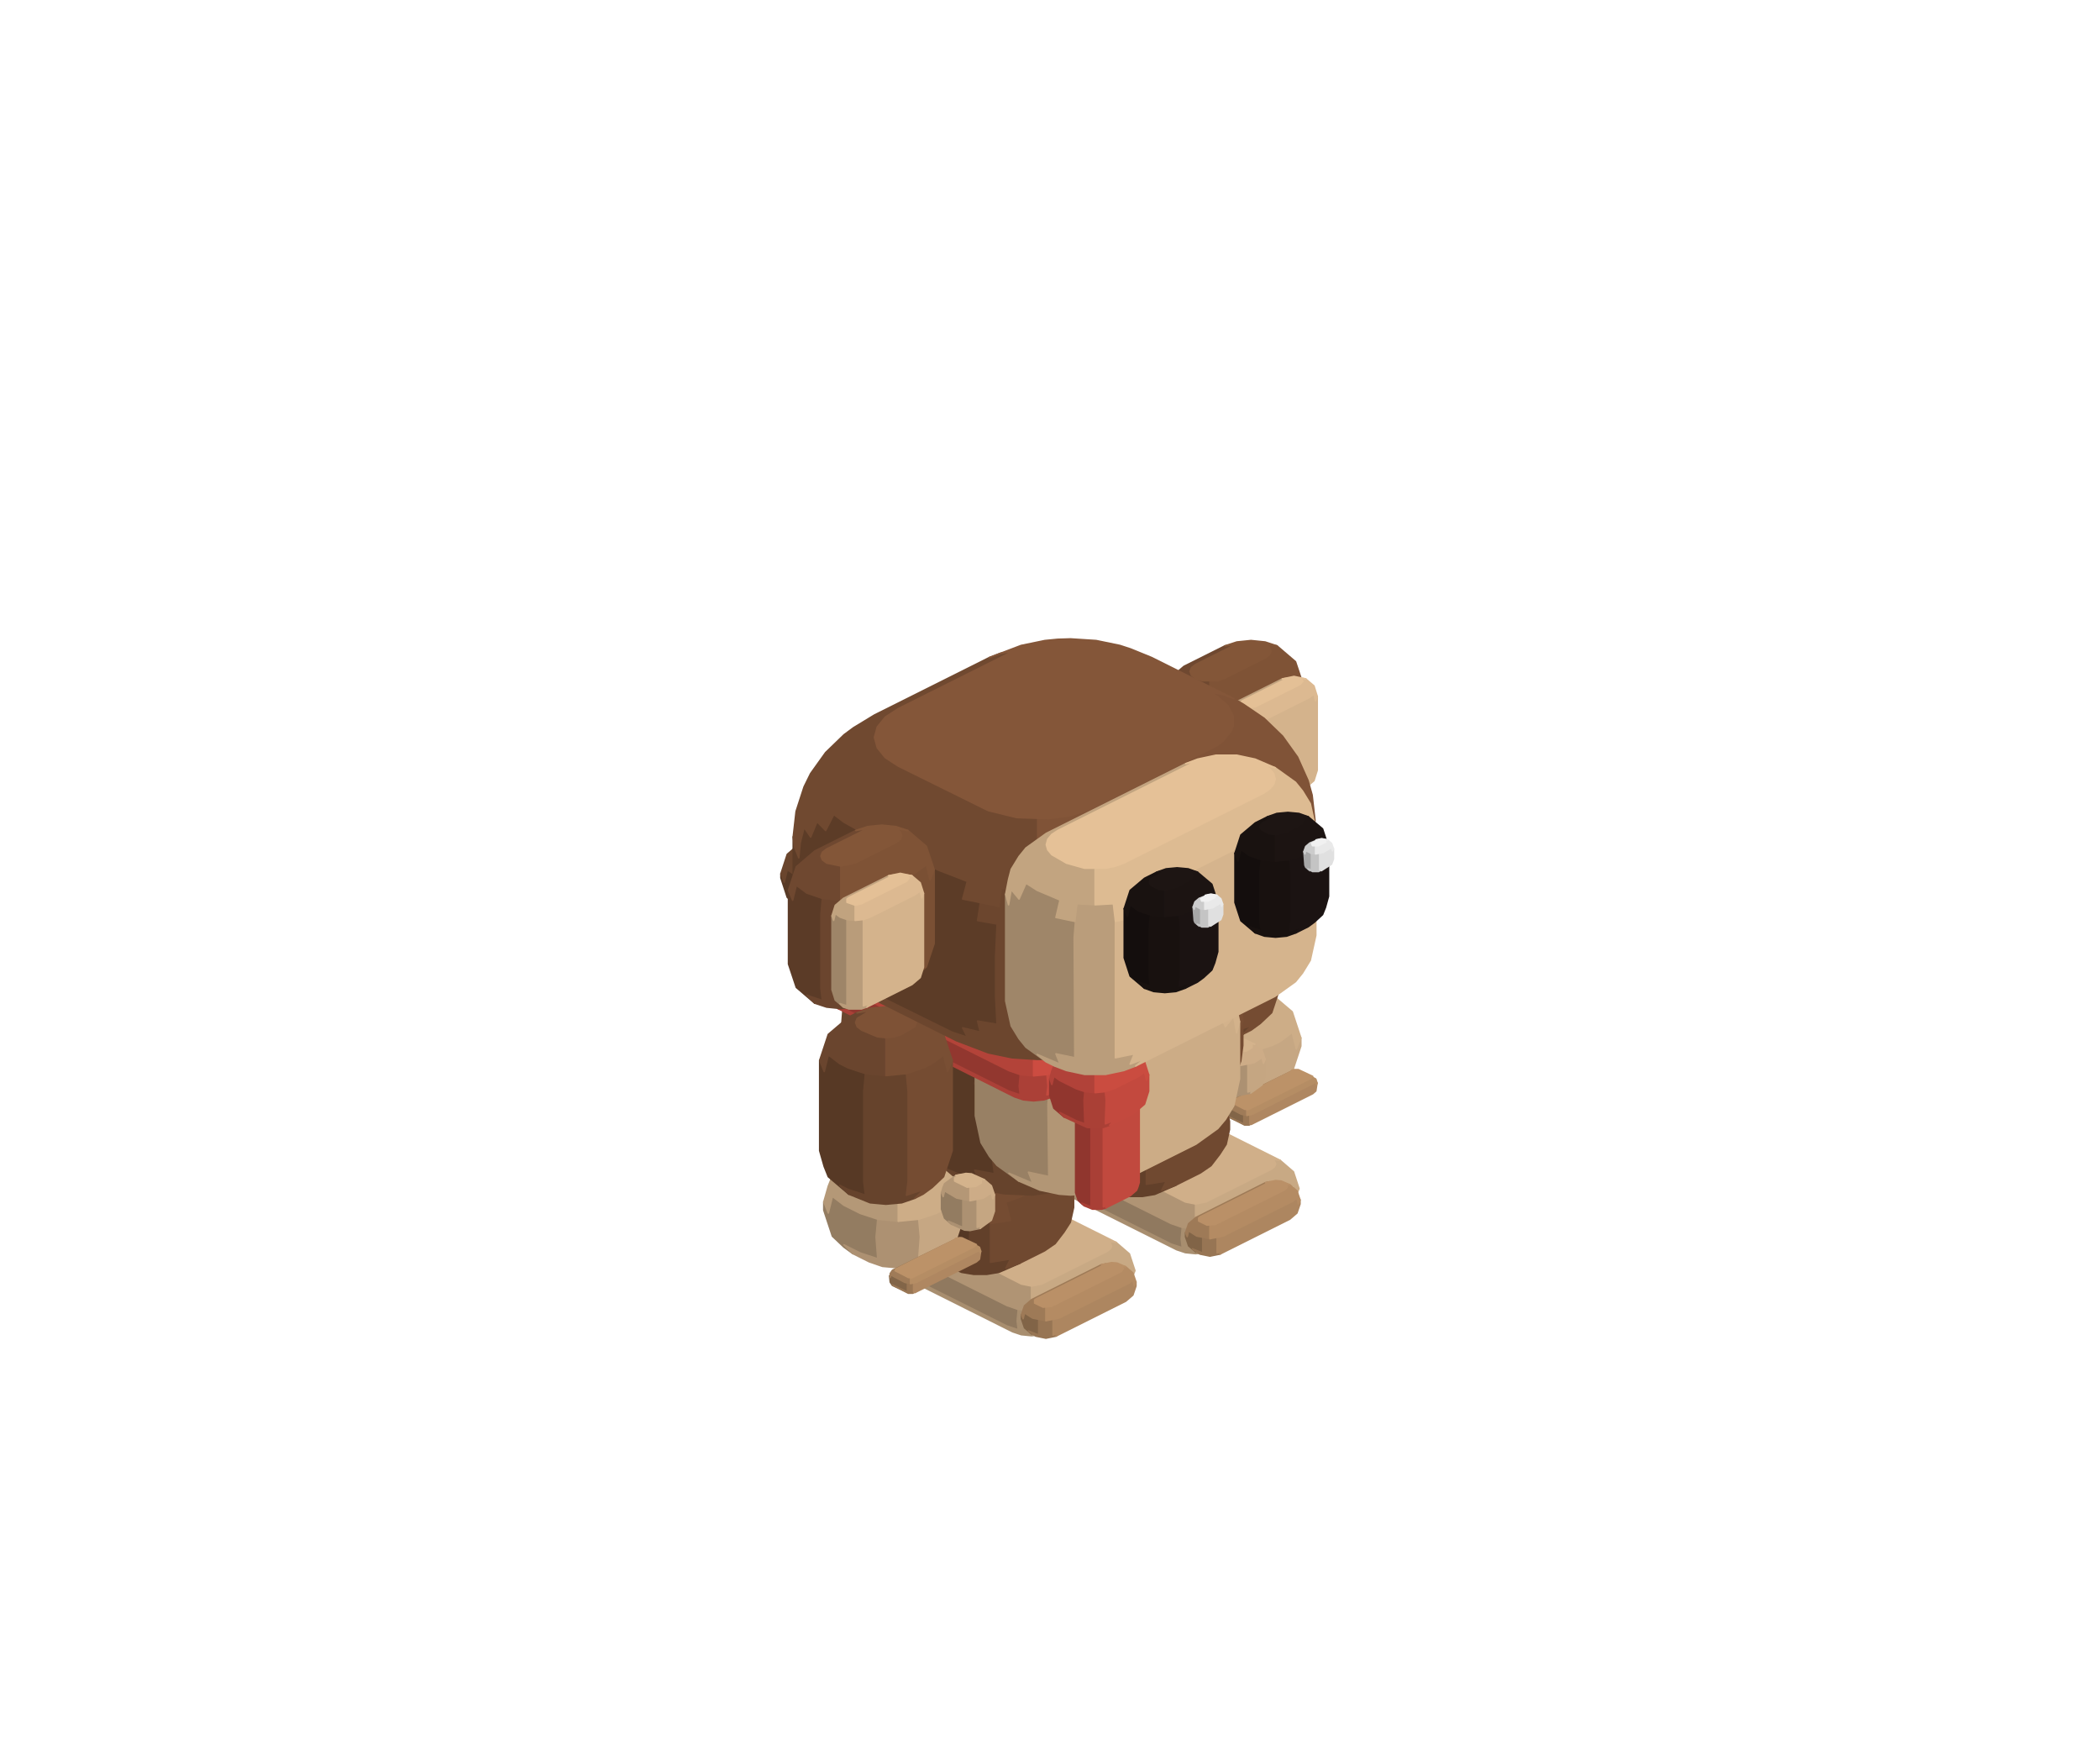
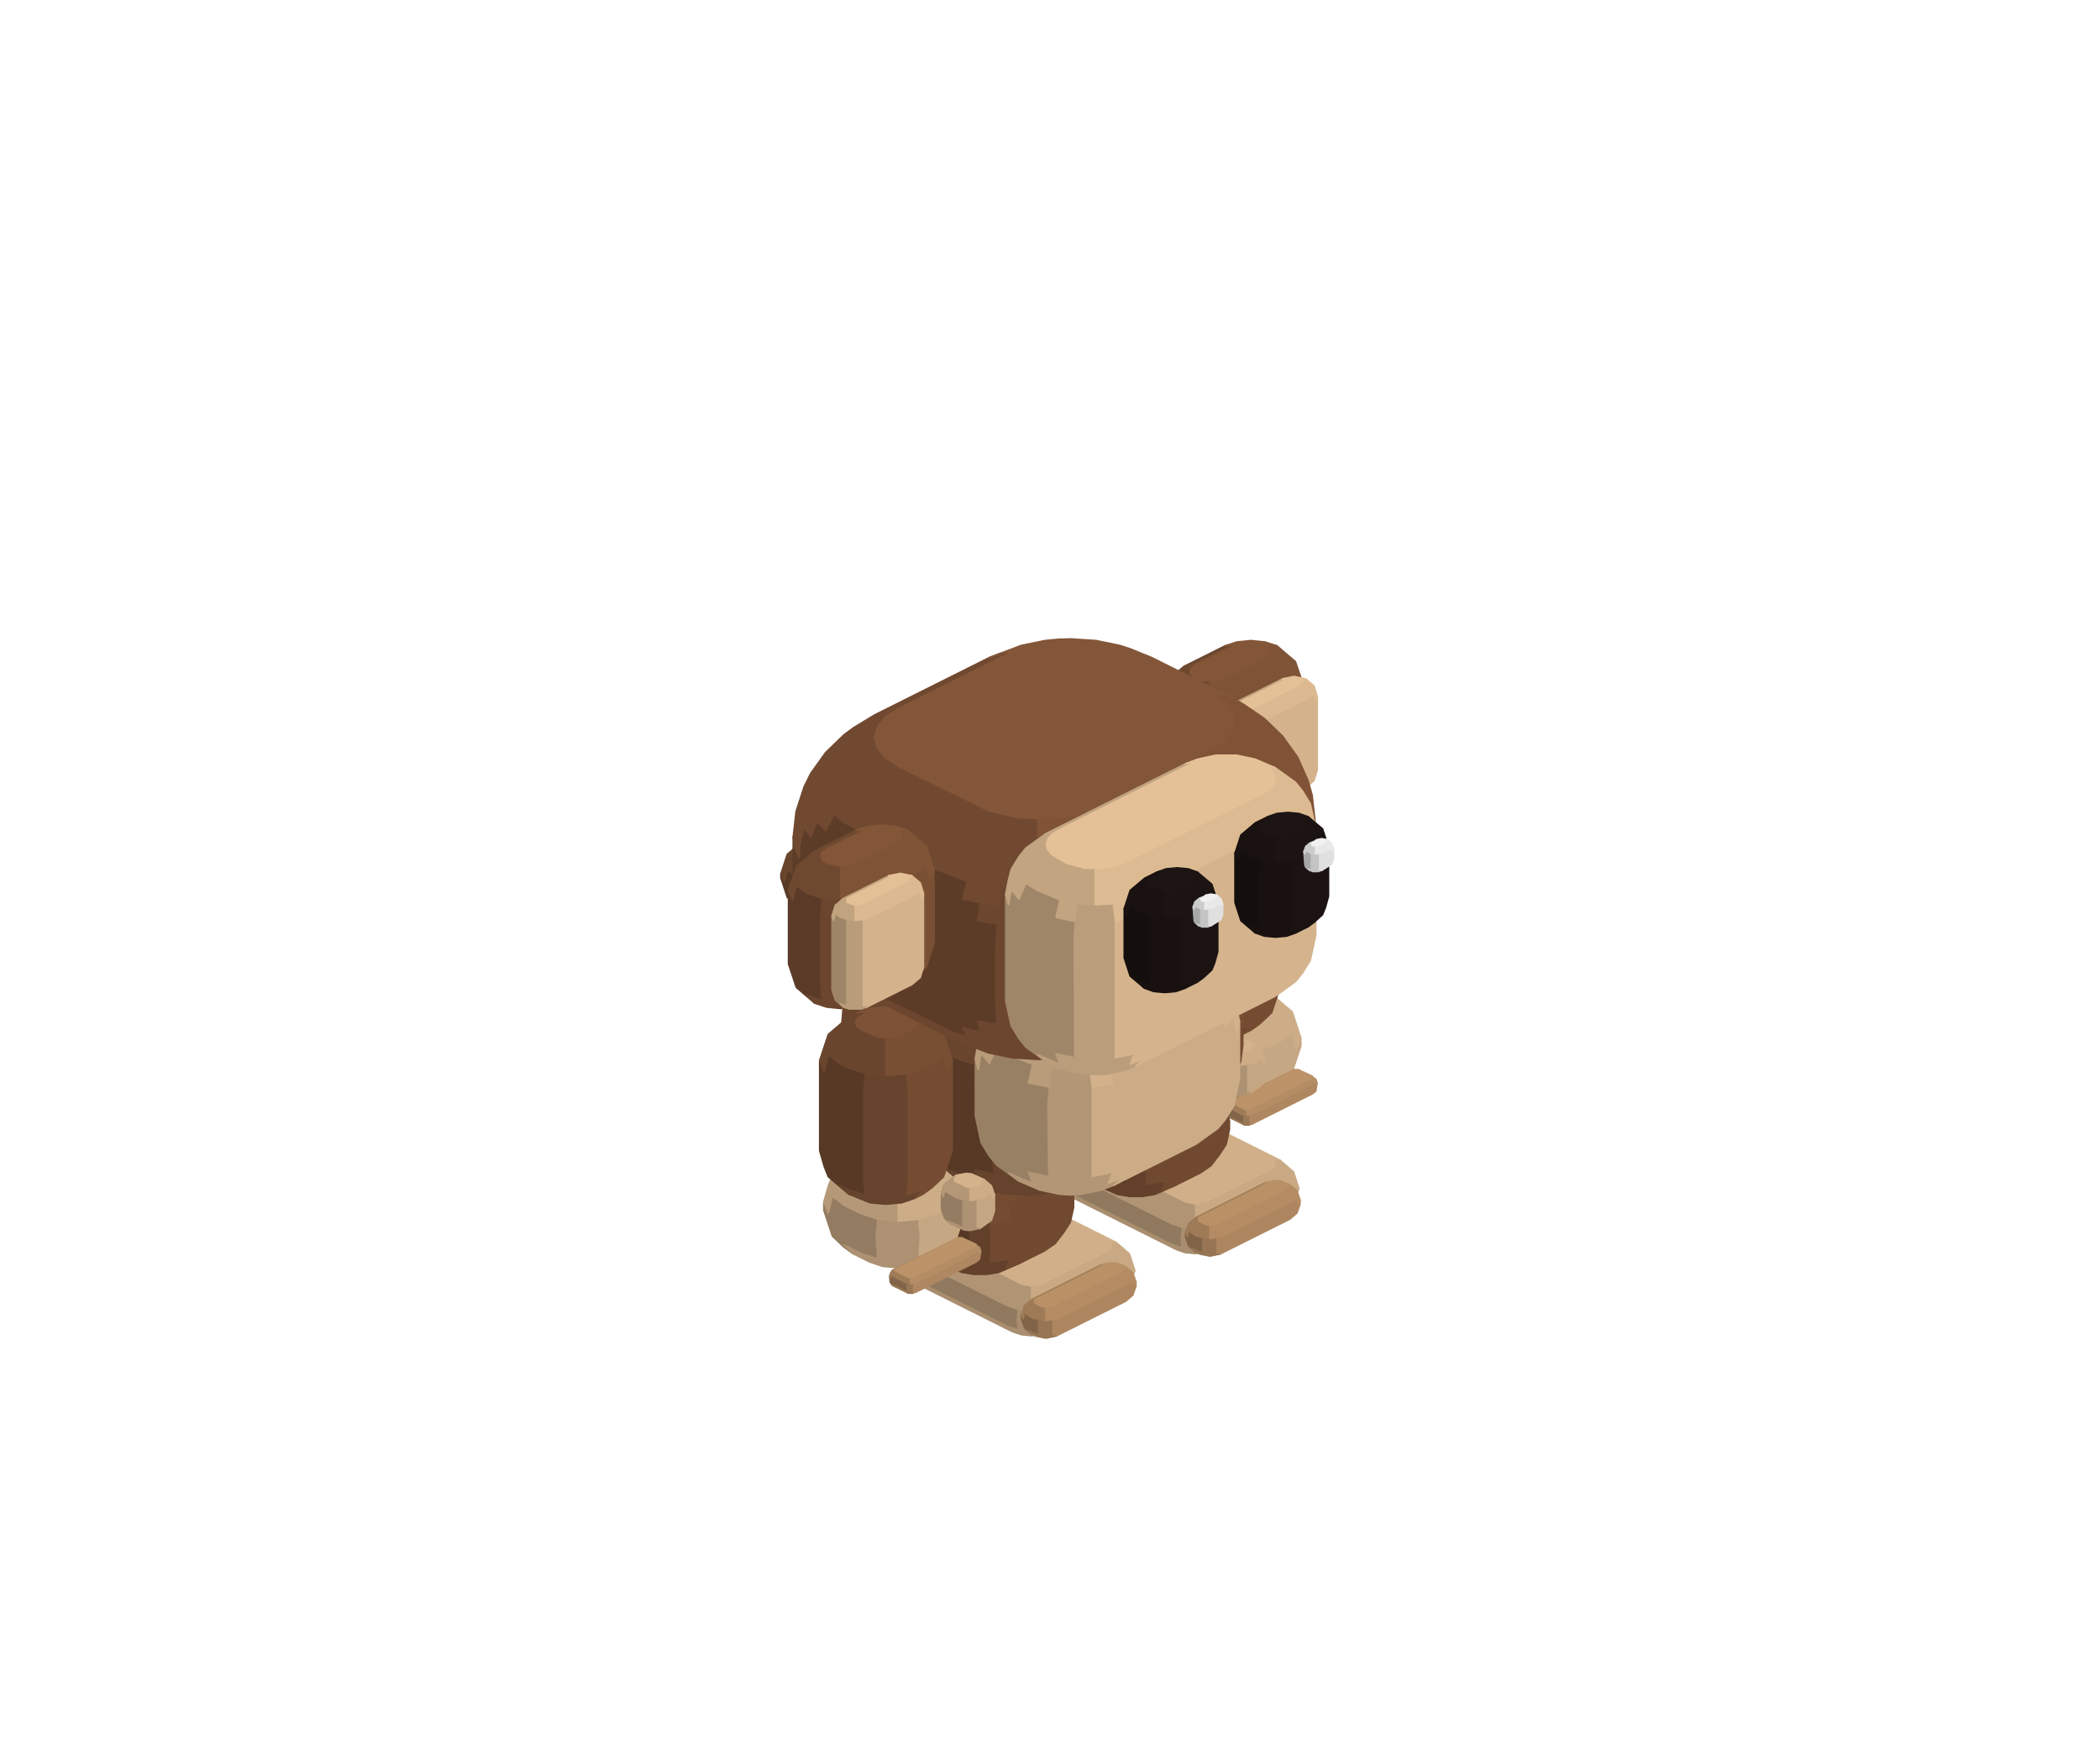
<svg xmlns="http://www.w3.org/2000/svg" width="1024" height="853" viewBox="0 -341 1024 853">
  <g fill-rule="evenodd" stroke-width=".75" stroke-linejoin="round">
    <path d="M591.2,180.1 592.0,190.7 583.5,187.9 575.5,183.9 579.9,188.2 587.9,192.2 594.3,194.4 602.0,195.1 609.7,194.4 616.1,192.2 620.5,187.9 612.0,190.7 612.8,184.1 612.0,171.4 602.0,172.4 592.0,171.4Z" fill="#ad9172" stroke="#ad9172" />
    <path d="M612.0,171.4 612.8,180.1 612.0,190.7 620.5,187.9 616.1,192.2 620.1,190.2 624.5,187.0 630.1,181.7 634.3,169.0 634.3,165.0 632.1,170.4 630.1,162.3 624.5,166.6 620.5,168.6Z" fill="#c6a783" stroke="#c6a783" />
    <path d="M620.1,143.8 613.7,142.7 616.0,144.5 616.8,146.5 616.0,148.6 609.7,152.3 606.1,153.5 602.0,153.9 602.0,172.4 612.0,171.4 620.5,168.6 624.5,166.6 630.1,162.3 632.1,170.4 634.3,165.0 630.1,152.3Z" fill="#cdad87" stroke="#cdad87" />
    <path d="M598.1,199.8 597.8,199.0 598.1,202.1 599.2,203.7 606.5,207.0 606.5,202.7 598.4,198.6Z" fill="#826548" stroke="#826548" />
    <path d="M606.5,202.7 606.5,207.0 599.2,203.5 606.9,207.5 609.1,207.5 610.8,206.5 609.5,207.0 609.5,202.7Z" fill="#997654" stroke="#997654" />
    <path d="M599.2,196.3 598.1,197.9 598.1,199.8 598.4,198.6 605.2,202.2 608.0,202.8 608.0,200.0 600.9,196.8 600.5,195.9 630.9,180.7Z" fill="#9f7b58" stroke="#9f7b58" />
    <path d="M609.5,202.7 609.5,207.0 610.8,206.5 610.1,207.2 640.1,192.2 641.6,190.9 642.2,187.0 641.9,187.8 641.6,186.6Z" fill="#af8761" stroke="#af8761" />
    <path d="M641.6,185.1 639.1,183.7 639.6,184.2 639.1,184.8 608.0,200.0 608.0,202.8 610.8,202.2 641.6,186.6 641.9,187.8 642.2,187.0Z" fill="#b58d64" stroke="#b58d64" />
    <path d="M629.9,180.8 630.9,180.7 600.9,195.7 600.5,196.5 606.9,199.8 608.6,200.0 639.1,184.8 639.6,184.2 639.1,183.7 640.1,183.8 633.1,180.5 630.9,180.5Z" fill="#bc9268" stroke="#bc9268" />
    <path d="M516.0,233.0 514.6,229.5 517.3,237.7 523.8,243.3 521.0,240.5 571.0,265.5 576.5,267.3 576.0,263.0 576.5,257.4 571.0,255.5 521.0,230.5 517.3,227.8Z" fill="#90795f" stroke="#90795f" />
    <path d="M523.8,243.3 573.8,268.3 578.0,269.7 583.0,270.2 588.0,269.7 592.2,268.3 595.0,265.5 589.5,267.3 590.0,263.0 589.5,257.4 583.0,258.0 576.5,257.4 576.0,263.0 576.5,267.3 571.0,265.5 521.0,240.5Z" fill="#a88e6f" stroke="#a88e6f" />
    <path d="M523.8,215.7 517.3,221.3 516.0,224.5 514.6,229.5 516.0,233.0 517.3,227.8 521.0,230.5 571.0,255.5 576.5,257.4 583.0,258.0 583.0,246.0 578.0,245.0 528.0,220.0 526.5,218.8 526.0,217.5 526.5,216.1 528.0,215.0 560.0,199.0 555.8,199.7Z" fill="#b09474" stroke="#b09474" />
    <path d="M624.2,224.7 620.0,224.0 621.5,225.1 622.0,226.5 621.5,227.8 620.0,229.0 588.0,245.0 583.0,246.0 583.0,258.0 589.5,257.4 595.0,255.5 627.0,239.5 630.7,236.8 632.0,242.0 633.4,238.5 630.7,230.3Z" fill="#c8a984" stroke="#c8a984" />
    <path d="M560.0,198.3 555.8,199.7 560.0,199.0 528.0,215.0 526.5,216.1 526.0,217.5 526.5,218.8 578.0,245.0 583.0,246.0 588.0,245.0 620.0,229.0 621.5,227.8 622.0,226.5 621.5,225.1 620.0,224.0 624.2,224.7 574.2,199.7 570.0,198.3 565.0,197.8Z" fill="#d0af89" stroke="#d0af89" />
+     <path d="M510.1,198.1 508.5,205.7 508.5,209.7 510.1,216.9 517.5,227.3 522.6,230.8 534.6,236.8 541.5,239.3 539.3,234.8 549.0,236.4 549.0,217.5 539.3,216.0 541.5,207.1 534.6,204.6 522.6,198.6 517.5,195.1 513.2,202.9Z" fill="#543724" stroke="#543724" />
    <path d="M549.0,236.4 539.3,234.8 541.5,239.3 534.6,236.8 544.9,241.3 550.9,242.3 557.1,242.3 563.1,241.3 573.4,236.8 566.5,239.3 568.7,234.8 559.0,236.4 559.3,225.8 558.3,208.5 549.7,208.5 548.7,225.8Z" fill="#62402a" stroke="#62402a" />
    <path d="M568.7,216.0 559.0,217.5 559.0,236.4 568.7,234.8 566.5,239.3 573.4,236.8 585.4,230.8 590.5,227.3 594.8,221.7 597.9,216.9 599.5,209.7 599.5,205.7 597.9,198.1 594.8,202.9 590.5,195.1 585.4,198.6 573.4,204.6 566.5,207.1Z" fill="#704930" stroke="#704930" />
    <path d="M382.4,89.1 380.8,85.0 380.8,87.0 383.9,96.5 391.4,102.9 388.1,99.7 396.5,102.8 395.9,97.8 396.5,89.3 390.1,87.2 383.9,83.0Z" fill="#573925" stroke="#573925" />
    <path d="M383.9,75.5 380.8,85.0 382.4,89.1 383.9,83.0 390.1,87.2 396.5,89.3 404.0,90.1 404.0,76.2 398.3,75.0 394.5,72.7 393.9,71.1 394.5,69.6 398.3,67.3 393.4,68.1 391.4,69.1Z" fill="#6a452d" stroke="#6a452d" />
    <path d="M601.5,178.0 601.5,191.4 594.5,188.4 596.1,189.9 602.3,192.7 605.0,192.9 609.9,191.9 611.5,190.4 608.5,191.4 608.5,178.0Z" fill="#ac9172" stroke="#ac9172" />
    <path d="M608.5,178.0 608.5,191.4 611.5,190.4 609.9,191.9 615.4,187.9 616.9,183.5 616.9,175.5 616.1,177.4 615.4,174.6 613.5,176.1Z" fill="#c5a682" stroke="#c5a682" />
    <path d="M611.9,168.1 609.7,167.7 610.5,168.3 610.5,169.8 607.7,171.4 605.0,171.9 605.0,178.4 611.5,177.1 615.4,174.6 616.1,177.4 616.9,175.5 615.4,171.1Z" fill="#cdac87" stroke="#cdac87" />
    <path d="M600.3,165.7 597.5,167.3 597.5,168.8 603.6,171.8 607.7,171.4 610.5,169.8 610.5,168.3 609.7,167.7 611.9,168.1 605.7,165.3 603.0,165.1 598.1,166.1Z" fill="#d4b38c" stroke="#d4b38c" />
    <path d="M581.2,111.1 581.2,155.1 582.0,161.7 573.5,158.9 569.5,156.9 573.9,161.2 584.3,165.4 592.0,166.1 599.7,165.4 606.1,163.2 610.5,158.9 602.0,161.7 602.8,155.1 602.8,111.1 602.0,102.4 592.0,103.4 582.0,102.4Z" fill="#66432c" stroke="#66432c" />
    <path d="M602.0,102.4 602.8,111.1 602.8,155.1 602.0,161.7 610.5,158.9 606.1,163.2 610.1,161.2 614.5,158.0 620.1,152.7 624.3,140.0 624.3,96.0 622.1,101.4 620.1,93.3 614.5,97.6 610.5,99.6Z" fill="#754c32" stroke="#754c32" />
    <path d="M578.9,261.9 578.1,260.0 578.1,262.0 579.6,266.4 583.1,269.4 581.5,267.9 586.5,269.9 586.5,262.5 581.5,260.6 579.6,259.1Z" fill="#816447" stroke="#816447" />
    <path d="M586.5,262.5 586.5,269.9 581.5,267.9 585.1,270.4 590.0,271.4 594.9,270.4 596.5,268.9 593.5,269.9 593.5,262.5Z" fill="#977554" stroke="#977554" />
    <path d="M579.6,255.6 578.1,260.0 578.9,261.9 579.6,259.1 583.5,261.6 590.0,262.9 590.0,256.4 585.3,254.9 584.5,254.3 584.5,252.8 619.3,235.2 617.1,235.6 583.1,252.6Z" fill="#9e7a57" stroke="#9e7a57" />
    <path d="M593.5,262.5 593.5,269.9 596.5,268.9 594.9,270.4 628.9,253.4 632.4,250.4 633.9,246.0 633.9,244.0 633.1,245.9 632.4,243.1 630.5,244.6 596.5,261.6Z" fill="#ad8660" stroke="#ad8660" />
    <path d="M628.9,236.6 626.7,236.2 627.8,237.5 626.7,238.9 592.7,255.9 590.0,256.4 590.0,262.9 596.5,261.6 630.5,244.6 632.4,243.1 633.1,245.9 633.9,244.0 632.4,239.6Z" fill="#b48b63" stroke="#b48b63" />
    <path d="M617.1,235.6 619.3,235.2 585.3,252.2 584.5,252.8 584.5,254.3 588.6,256.3 592.7,255.9 626.7,238.9 627.8,237.5 626.7,236.2 628.9,236.6 624.7,234.8 622.0,234.6Z" fill="#ba9067" stroke="#ba9067" />
    <path d="M436.0,273.0 434.6,269.5 437.3,277.7 443.8,283.3 441.0,280.5 491.0,305.5 496.5,307.3 496.0,303.0 496.5,297.4 491.0,295.5 441.0,270.5 437.3,267.8Z" fill="#90795f" stroke="#90795f" />
    <path d="M443.8,283.3 493.8,308.3 498.0,309.7 503.0,310.2 508.0,309.7 512.2,308.3 515.0,305.5 509.5,307.3 510.0,303.0 509.5,297.4 503.0,298.0 496.5,297.4 496.0,303.0 496.5,307.3 491.0,305.5 441.0,280.5Z" fill="#a88e6f" stroke="#a88e6f" />
    <path d="M443.8,255.7 437.3,261.3 436.0,264.5 434.6,269.5 436.0,273.0 437.3,267.8 441.0,270.5 491.0,295.5 496.5,297.4 503.0,298.0 503.0,286.0 498.0,285.0 448.0,260.0 446.5,258.8 446.0,257.5 446.5,256.1 448.0,255.0 480.0,239.0 475.8,239.7Z" fill="#b09474" stroke="#b09474" />
    <path d="M544.2,264.7 540.0,264.0 541.5,265.1 542.0,266.5 541.5,267.8 540.0,269.0 508.0,285.0 503.0,286.0 503.0,298.0 509.5,297.4 515.0,295.5 547.0,279.5 550.7,276.8 552.0,282.0 553.4,278.5 550.7,270.3Z" fill="#c8a984" stroke="#c8a984" />
    <path d="M480.0,238.3 475.8,239.7 480.0,239.0 448.0,255.0 446.5,256.1 446.0,257.5 446.5,258.8 498.0,285.0 503.0,286.0 508.0,285.0 540.0,269.0 541.5,267.8 542.0,266.5 541.5,265.1 540.0,264.0 544.2,264.7 494.2,239.7 490.0,238.3 485.0,237.8Z" fill="#d0af89" stroke="#d0af89" />
    <path d="M434.1,236.1 432.5,243.7 432.5,247.7 434.1,254.9 441.5,265.3 446.6,268.8 458.6,274.8 465.5,277.3 463.3,272.8 473.0,274.4 473.0,255.5 463.3,254.0 465.5,245.1 458.6,242.6 446.6,236.6 441.5,233.1 437.2,240.9Z" fill="#543724" stroke="#543724" />
    <path d="M473.0,274.4 463.3,272.8 465.5,277.3 458.6,274.8 468.9,279.3 474.9,280.3 481.1,280.3 487.1,279.3 497.4,274.8 490.5,277.3 492.7,272.8 483.0,274.4 483.3,263.8 482.3,246.5 473.7,246.5 472.7,263.8Z" fill="#62402a" stroke="#62402a" />
    <path d="M492.7,254.0 483.0,255.5 483.0,274.4 492.7,272.8 490.5,277.3 497.4,274.8 509.4,268.8 514.5,265.3 518.8,259.7 521.9,254.9 523.5,247.7 523.5,243.7 521.9,236.1 518.8,240.9 514.5,233.1 509.4,236.6 497.4,242.6 490.5,245.1Z" fill="#704930" stroke="#704930" />
    <path d="M509.4,217.2 504.1,214.5 507.8,217.1 509.7,220.0 509.7,223.1 507.8,226.1 504.1,228.6 492.1,234.6 487.1,236.5 481.1,237.4 474.9,237.4 473.7,246.5 482.3,246.5 483.0,255.5 492.7,254.0 490.5,245.1 497.4,242.6 509.4,236.6 514.5,233.1 518.8,240.9 521.9,236.1 523.5,243.7 523.5,238.3 521.9,231.1 514.5,220.7Z" fill="#754c32" stroke="#754c32" />
    <path d="M412.8,162.3 411.9,170.1 410.0,164.7 410.0,176.7 411.0,184.3 415.5,196.6 423.2,207.4 433.0,216.0 438.3,219.1 433.9,215.1 461.9,229.1 469.1,232.1 477.2,234.4 475.3,229.5 484.9,231.3 483.9,218.1 484.1,198.0 484.9,189.2 475.3,187.4 477.2,178.4 469.1,176.1 461.9,173.1 433.9,159.1 427.9,155.5 423.2,151.4 419.0,159.3 415.5,154.5Z" fill="#573925" stroke="#573925" />
    <path d="M484.1,198.0 484.1,225.2 484.9,231.3 475.3,229.5 477.2,234.4 469.1,232.1 461.9,229.1 433.9,215.1 438.3,219.1 471.7,235.8 483.1,239.8 489.6,241.0 503.5,241.6 516.9,239.8 522.9,238.1 533.7,233.1 538.1,229.1 530.9,232.1 522.8,234.4 524.7,229.5 515.1,231.3 515.9,225.2 516.1,206.1 515.9,198.0 513.9,180.0 504.7,180.8 504.2,171.5 495.8,171.5 495.3,180.8 486.1,180.0Z" fill="#66432c" stroke="#66432c" />
    <path d="M423.2,128.6 415.5,139.4 411.0,151.7 410.0,164.7 411.9,170.1 412.8,162.3 415.5,154.5 419.0,159.3 423.2,151.4 427.9,155.5 433.9,159.1 461.9,173.1 469.1,176.1 477.2,178.4 475.3,187.4 484.9,189.2 486.1,180.0 495.3,180.8 497.3,153.4 486.9,152.0 478.0,148.9 446.5,132.8 441.9,127.9 441.0,125.3 441.0,122.5 441.9,119.9 446.5,115.0 494.0,90.9 487.7,92.2 438.3,116.9 433.0,120.0 428.8,123.6Z" fill="#6a452e" stroke="#6a452e" />
    <path d="M515.1,189.2 516.1,206.1 515.9,225.2 515.1,231.3 524.7,229.5 522.8,234.4 530.9,232.1 538.1,229.1 533.7,233.1 577.7,211.1 583.0,208.0 592.8,199.4 600.5,188.6 605.0,176.3 606.0,168.7 606.0,156.7 604.1,162.1 603.2,154.3 600.5,146.5 597.0,151.3 592.8,143.4 588.1,147.5 582.1,151.1 538.1,173.1 530.9,176.1 522.8,178.4 524.7,187.4Z" fill="#754c32" stroke="#754c32" />
    <path d="M508.1,152.9 497.3,153.4 495.8,171.5 504.2,171.5 504.7,180.8 513.9,180.0 515.1,189.2 524.7,187.4 522.8,178.4 530.9,176.1 538.1,173.1 582.1,151.1 588.1,147.5 592.8,143.4 597.0,151.3 600.5,146.5 603.2,154.3 604.1,162.1 606.0,156.7 605.0,143.7 603.2,138.4 600.5,131.4 592.8,120.6 583.0,112.0 577.7,108.9 572.3,106.2 566.0,104.9 572.2,109.3 574.1,111.9 575.0,114.5 575.0,117.3 574.1,119.9 569.5,124.8 522.0,148.9 517.8,150.6Z" fill="#794f34" stroke="#794f34" />
    <path d="M564.5,3.0 564.5,39.0 568.3,50.4 577.3,58.1 573.4,54.2 581.0,56.8 580.3,50.8 580.3,14.8 581.0,7.0 573.4,4.4 568.3,0.6 566.5,7.9Z" fill="#5b3b27" stroke="#5b3b27" />
    <path d="M568.3,-8.4 564.5,3.0 566.5,7.9 568.3,0.6 573.4,4.4 581.0,7.0 590.0,7.9 590.0,-8.8 583.1,-10.2 581.0,-11.8 580.3,-13.6 581.0,-15.5 583.1,-17.1 603.1,-27.1 597.3,-26.1 577.3,-16.1Z" fill="#6f4830" stroke="#6f4830" />
    <path d="M622.7,-26.1 616.9,-27.1 619.0,-25.5 619.7,-23.6 619.0,-21.8 616.9,-20.2 596.9,-10.2 590.0,-8.8 590.0,7.9 599.0,7.0 606.6,4.4 626.6,-5.6 631.7,-9.4 633.5,-2.1 635.5,-7.0 631.7,-18.4Z" fill="#7f5336" stroke="#7f5336" />
    <path d="M597.3,-26.1 603.1,-27.1 583.1,-17.1 581.0,-15.5 580.3,-13.6 581.0,-11.8 583.1,-10.2 586.3,-9.1 593.7,-9.1 596.9,-10.2 616.9,-20.2 619.0,-21.8 619.7,-23.6 619.0,-25.5 616.9,-27.1 622.7,-26.1 616.9,-28.0 610.0,-28.7 603.1,-28.0Z" fill="#835638" stroke="#835638" />
    <path d="M498.9,301.9 498.1,300.0 498.1,302.0 499.6,306.4 503.1,309.4 501.5,307.9 506.5,309.9 506.5,302.5 501.5,300.6 499.6,299.1Z" fill="#816447" stroke="#816447" />
    <path d="M506.5,302.5 506.5,309.9 501.5,307.9 505.1,310.4 510.0,311.4 514.9,310.4 516.5,308.9 513.5,309.9 513.5,302.5Z" fill="#977554" stroke="#977554" />
    <path d="M499.6,295.6 498.1,300.0 498.9,301.9 499.6,299.1 503.5,301.6 510.0,302.9 510.0,296.4 505.3,294.9 504.5,294.3 504.5,292.8 539.3,275.2 537.1,275.6 503.1,292.6Z" fill="#9e7a57" stroke="#9e7a57" />
    <path d="M513.5,302.5 513.5,309.9 516.5,308.9 514.9,310.4 548.9,293.4 552.4,290.4 553.9,286.0 553.9,284.0 553.1,285.9 552.4,283.1 550.5,284.6 516.5,301.6Z" fill="#ad8660" stroke="#ad8660" />
    <path d="M548.9,276.6 546.7,276.2 547.8,277.5 546.7,278.9 512.7,295.9 510.0,296.4 510.0,302.9 516.5,301.6 550.5,284.6 552.4,283.1 553.1,285.9 553.9,284.0 552.4,279.6Z" fill="#b48b63" stroke="#b48b63" />
    <path d="M537.1,275.6 539.3,275.2 505.3,292.2 504.5,292.8 504.5,294.3 508.6,296.3 512.7,295.9 546.7,278.9 547.8,277.5 546.7,276.2 548.9,276.6 544.7,274.8 542.0,274.6Z" fill="#ba9067" stroke="#ba9067" />
    <path d="M599.3,4.4 597.7,9.5 598.5,11.7 599.3,8.4 601.6,10.1 605.0,11.3 609.0,11.7 609.0,4.3 605.0,2.9 605.0,1.3 627.9,-10.4 625.3,-10.0 603.3,1.0Z" fill="#c1a37f" stroke="#c1a37f" />
    <path d="M613.0,11.3 613.0,53.4 616.4,52.3 614.7,54.0 636.7,43.0 640.7,39.6 642.3,34.5 642.3,-1.5 641.5,0.7 640.7,-2.6 638.4,-0.9 616.4,10.1Z" fill="#d4b38c" stroke="#d4b38c" />
    <path d="M636.7,-10.0 634.1,-10.4 635.3,-8.9 634.1,-7.4 612.1,3.6 609.0,4.3 609.0,11.7 613.0,11.3 616.4,10.1 638.4,-0.9 640.7,-2.6 641.5,0.7 642.3,-1.5 640.7,-6.6Z" fill="#dcb991" stroke="#dcb991" />
    <path d="M625.3,-10.0 627.9,-10.4 605.9,0.6 605.0,1.3 605.0,2.9 607.3,4.1 612.1,3.6 634.1,-7.4 635.3,-8.9 634.1,-10.4 636.7,-10.0 631.0,-11.2Z" fill="#e4c096" stroke="#e4c096" />
    <path d="M478.4,172.5 477.0,180.5 475.6,175.0 475.6,203.0 478.4,216.1 482.5,222.8 486.2,227.2 496.8,234.8 492.0,231.0 503.6,235.9 501.5,230.5 511.4,232.6 511.4,189.0 501.5,187.0 503.6,177.9 492.0,173.0 486.2,169.2 482.5,177.5Z" fill="#988064" stroke="#988064" />
    <path d="M511.0,197.5 511.4,232.6 501.5,230.5 503.6,235.9 492.0,231.0 496.8,234.8 507.0,239.2 516.5,241.2 522.0,241.6 527.5,241.2 537.0,239.2 543.2,236.8 548.0,233.0 540.4,235.9 542.5,230.5 532.6,232.6 533.0,197.5 531.5,179.7 522.0,180.4 512.5,179.7Z" fill="#b29675" stroke="#b29675" />
+     <path d="M482.5,155.2 478.4,161.9 477.0,167.2 475.6,175.0 477.0,180.5 478.4,172.5 482.5,177.5 486.2,169.2 496.0,175.0 503.6,177.9 501.5,187.0 511.4,189.0 512.5,179.7 522.0,180.4 522.0,161.6 511.4,160.2 503.0,156.5 499.6,154.3 497.5,151.8 496.8,149.0 497.5,146.3 499.6,143.7 503.0,141.5 543.0,121.5 536.8,123.2 496.8,143.2 486.2,150.8Z" fill="#b99c7a" stroke="#b99c7a" />
    <path d="M542.5,187.0 532.6,189.0 532.6,232.6 542.5,230.5 540.4,235.9 548.0,233.0 543.2,236.8 583.2,216.8 593.8,209.2 597.5,204.8 601.6,198.1 604.4,185.0 604.4,157.0 603.0,162.5 601.6,154.5 597.5,159.5 593.8,151.2 588.0,155.0 548.0,175.0 540.4,177.9Z" fill="#ccac86" stroke="#ccac86" />
    <path d="M583.2,125.2 577.0,123.5 580.4,125.7 582.5,128.3 583.2,131.0 582.5,133.8 580.4,136.3 577.0,138.5 537.0,158.5 532.6,160.2 527.5,161.3 522.0,161.6 522.0,180.4 531.5,179.7 532.6,189.0 542.5,187.0 540.4,177.9 548.0,175.0 588.0,155.0 593.8,151.2 597.5,159.5 601.6,154.5 603.0,162.5 604.4,157.0 601.6,143.9 597.5,137.2 593.8,132.8Z" fill="#d3b28b" stroke="#d3b28b" />
-     <path d="M401.0,140.5 399.6,137.0 402.3,145.2 408.8,150.8 406.0,148.0 492.0,191.0 497.5,192.8 497.0,188.5 497.5,182.9 492.0,181.0 406.0,138.0 402.3,135.3Z" fill="#92372f" stroke="#92372f" />
-     <path d="M408.8,150.8 494.8,193.8 499.0,195.2 504.0,195.7 509.0,195.2 513.2,193.8 516.0,191.0 510.5,192.8 511.0,188.5 510.5,182.9 504.0,183.5 497.5,182.9 497.0,188.5 497.5,192.8 492.0,191.0 406.0,148.0Z" fill="#ab4037" stroke="#ab4037" />
-     <path d="M408.8,123.2 402.3,128.8 401.0,132.0 399.6,137.0 401.0,140.5 402.3,135.3 406.0,138.0 492.0,181.0 497.5,182.9 504.0,183.5 504.0,171.5 499.0,170.5 413.0,127.5 411.5,126.3 411.0,125.0 411.5,123.6 413.0,122.5 515.0,71.5 510.8,72.2Z" fill="#b34339" stroke="#b34339" />
-     <path d="M615.2,142.8 621.7,137.2 624.4,129.0 623.0,132.5 621.7,127.3 618.0,130.0 516.0,181.0 510.5,182.9 511.0,188.5 510.5,192.8 516.0,191.0 513.2,193.8Z" fill="#c44a3f" stroke="#c44a3f" />
-     <path d="M615.2,115.2 611.0,114.5 612.5,115.6 613.0,117.0 612.5,118.3 611.0,119.5 509.0,170.5 504.0,171.5 504.0,183.5 510.5,182.9 516.0,181.0 618.0,130.0 621.7,127.3 623.0,132.5 624.4,129.0 621.7,120.8Z" fill="#cc4c41" stroke="#cc4c41" />
    <path d="M403.9,250.4 401.7,245.0 401.7,249.0 405.9,261.7 411.5,267.0 415.9,270.2 411.5,265.9 419.5,269.9 428.0,272.7 427.2,266.1 428.0,253.4 419.5,250.6 411.5,246.6 405.9,242.3Z" fill="#937c61" stroke="#937c61" />
    <path d="M427.2,262.1 428.0,272.7 419.5,269.9 411.5,265.9 415.9,270.2 423.9,274.2 430.3,276.4 438.0,277.1 445.7,276.4 452.1,274.2 456.5,269.9 448.0,272.7 448.8,266.1 448.0,253.4 438.0,254.4 428.0,253.4Z" fill="#ad9172" stroke="#ad9172" />
    <path d="M415.9,223.8 405.9,232.3 403.9,237.3 401.7,245.0 403.9,250.4 405.9,242.3 411.5,246.6 419.5,250.6 428.0,253.4 438.0,254.4 438.0,235.9 433.9,235.5 430.3,234.3 422.3,230.3 420.0,228.6 419.2,226.5 420.0,224.5 426.3,220.7 419.9,221.8Z" fill="#b49877" stroke="#b49877" />
    <path d="M448.0,253.4 448.8,262.1 448.0,272.7 456.5,269.9 452.1,274.2 456.1,272.2 460.5,269.0 466.1,263.7 470.3,251.0 470.3,247.0 468.1,252.4 466.1,244.3 460.5,248.6 456.5,250.6Z" fill="#c6a783" stroke="#c6a783" />
    <path d="M456.1,225.8 449.7,224.7 452.0,226.5 452.8,228.5 452.0,230.6 445.7,234.3 442.1,235.5 438.0,235.9 438.0,254.4 448.0,253.4 456.5,250.6 460.5,248.6 466.1,244.3 468.1,252.4 470.3,247.0 466.1,234.3Z" fill="#cdad87" stroke="#cdad87" />
    <path d="M434.1,281.8 433.8,281.0 434.1,284.1 435.2,285.7 442.5,289.0 442.5,284.7 434.4,280.6Z" fill="#826548" stroke="#826548" />
    <path d="M442.5,284.7 442.5,289.0 435.2,285.5 442.9,289.5 445.1,289.5 446.8,288.5 445.5,289.0 445.5,284.7Z" fill="#997654" stroke="#997654" />
    <path d="M435.2,278.3 434.1,279.9 434.1,281.8 434.4,280.6 441.2,284.2 444.0,284.8 444.0,282.0 436.9,278.8 436.5,277.9 466.9,262.7Z" fill="#9f7b58" stroke="#9f7b58" />
    <path d="M445.5,284.7 445.5,289.0 446.8,288.5 446.1,289.2 476.1,274.2 477.6,272.9 478.2,269.0 477.9,269.8 477.6,268.6Z" fill="#af8761" stroke="#af8761" />
    <path d="M477.6,267.1 475.1,265.7 475.6,266.2 475.1,266.8 444.0,282.0 444.0,284.8 446.8,284.2 477.6,268.6 477.9,269.8 478.2,269.0Z" fill="#b58d64" stroke="#b58d64" />
    <path d="M465.9,262.8 466.9,262.7 436.9,277.7 436.5,278.5 442.9,281.8 444.6,282.0 475.1,266.8 475.6,266.2 475.1,265.7 476.1,265.8 469.1,262.5 468.0,262.4Z" fill="#bc9268" stroke="#bc9268" />
    <path d="M459.9,242.4 459.1,240.5 459.1,248.5 460.6,252.9 464.1,255.9 462.5,254.4 469.5,257.4 469.5,244.0 462.5,241.1 460.6,239.6Z" fill="#937c61" stroke="#937c61" />
    <path d="M469.5,244.0 469.5,257.4 462.5,254.4 464.1,255.9 470.3,258.7 473.0,258.9 477.9,257.9 479.5,256.4 476.5,257.4 476.5,244.0Z" fill="#ac9172" stroke="#ac9172" />
    <path d="M466.1,232.1 460.6,236.1 459.9,237.8 459.1,240.5 459.9,242.4 460.6,239.6 466.5,243.1 473.0,244.4 473.0,237.9 470.3,237.4 466.3,235.4 465.2,234.0 465.5,233.3 468.3,231.7Z" fill="#b49776" stroke="#b49776" />
    <path d="M476.5,244.0 476.5,257.4 479.5,256.4 477.9,257.9 483.4,253.9 484.9,249.5 484.9,241.5 484.1,243.4 483.4,240.6 481.5,242.1Z" fill="#c5a682" stroke="#c5a682" />
    <path d="M479.9,234.1 477.7,233.7 478.5,234.3 478.5,235.8 475.7,237.4 473.0,237.9 473.0,244.4 479.5,243.1 483.4,240.6 484.1,243.4 484.9,241.5 483.4,237.1Z" fill="#cdac87" stroke="#cdac87" />
    <path d="M468.3,231.7 465.5,233.3 465.5,234.8 471.6,237.8 475.7,237.4 478.5,235.8 478.5,234.3 477.7,233.7 479.9,234.1 473.7,231.3 471.0,231.1 466.1,232.1Z" fill="#d4b38c" stroke="#d4b38c" />
-     <path d="M525.2,206.1 524.5,204.5 524.5,240.5 525.8,244.3 527.5,245.9 528.8,246.9 527.5,245.6 532.0,247.4 532.0,206.8 525.8,203.7Z" fill="#90362e" stroke="#90362e" />
-     <path d="M532.0,206.8 532.0,247.4 527.5,245.6 528.8,246.9 532.7,248.5 537.3,248.5 539.2,247.9 540.5,246.6 538.0,247.4 538.0,206.8Z" fill="#a93f36" stroke="#a93f36" />
-     <path d="M538.0,206.8 538.0,247.4 540.5,246.6 539.2,247.9 551.2,241.9 554.2,239.3 554.8,237.8 555.5,235.5 555.5,199.5 554.8,201.1 554.2,198.7Z" fill="#c1493e" stroke="#c1493e" />
    <path d="M401.9,181.4 399.7,176.0 399.7,220.0 401.9,227.7 403.9,232.7 413.9,241.2 409.5,236.9 413.5,238.9 422.0,241.7 421.2,235.1 421.2,191.1 422.0,182.4 413.5,179.6 409.5,177.6 403.9,173.3Z" fill="#573925" stroke="#573925" />
    <path d="M421.2,191.1 421.2,235.1 422.0,241.7 413.5,238.9 409.5,236.9 413.9,241.2 424.3,245.4 432.0,246.1 439.7,245.4 446.1,243.2 450.5,238.9 442.0,241.7 442.8,235.1 442.8,191.1 442.0,182.4 432.0,183.4 422.0,182.4Z" fill="#66432c" stroke="#66432c" />
    <path d="M403.9,163.3 399.7,176.0 401.9,181.4 403.9,173.3 409.5,177.6 413.5,179.6 422.0,182.4 432.0,183.4 432.0,164.9 427.9,164.5 424.3,163.3 418.0,159.6 417.2,157.5 418.0,155.5 424.3,151.7 417.9,152.8 413.9,154.8Z" fill="#6a452e" stroke="#6a452e" />
    <path d="M442.0,182.4 442.8,191.1 442.8,235.1 442.0,241.7 450.5,238.9 446.1,243.2 450.1,241.2 454.5,238.0 460.1,232.7 464.3,220.0 464.3,176.0 462.1,181.4 460.1,173.3 454.5,177.6 450.5,179.6Z" fill="#754c32" stroke="#754c32" />
    <path d="M450.1,154.8 443.7,153.7 446.0,155.5 446.8,157.5 446.0,159.6 439.7,163.3 436.1,164.5 432.0,164.9 432.0,183.4 442.0,182.4 450.5,179.6 454.5,177.6 460.1,173.3 462.1,181.4 464.3,176.0 460.1,163.3Z" fill="#794f34" stroke="#794f34" />
    <path d="M424.3,151.7 418.0,155.5 417.2,157.5 418.0,159.6 420.3,161.3 427.9,164.5 432.0,164.9 436.1,164.5 439.7,163.3 446.0,159.6 446.8,157.5 446.0,155.5 443.7,153.7 450.1,154.8 439.7,150.6 432.0,149.9 424.3,150.6 417.9,152.8Z" fill="#7e5236" stroke="#7e5236" />
-     <path d="M512.9,187.7 511.9,185.0 511.9,193.0 513.9,199.3 518.9,203.6 516.8,201.4 524.8,205.4 529.0,206.9 528.6,203.5 529.0,191.2 524.8,189.8 516.8,185.8 513.9,183.7Z" fill="#91362e" stroke="#91362e" />
-     <path d="M528.6,195.5 529.0,206.9 524.8,205.4 516.8,201.4 518.9,203.6 530.2,208.7 537.8,208.7 541.1,207.6 543.2,205.4 539.0,206.9 539.4,203.5 539.0,191.2 534.0,191.7 529.0,191.2Z" fill="#aa4036" stroke="#aa4036" />
-     <path d="M518.9,174.4 513.9,178.7 512.9,181.2 511.9,185.0 512.9,187.7 513.9,183.7 516.8,185.8 524.8,189.8 529.0,191.2 534.0,191.7 534.0,182.5 530.2,181.7 522.2,177.7 520.6,175.8 522.2,173.8 534.2,167.8 530.9,168.4Z" fill="#b14239" stroke="#b14239" />
-     <path d="M539.0,191.2 539.4,195.5 539.0,206.9 543.2,205.4 541.1,207.6 553.1,201.6 558.1,197.3 560.1,191.0 560.1,183.0 559.1,185.7 558.1,181.7 555.2,183.8 543.2,189.8Z" fill="#c3493e" stroke="#c3493e" />
-     <path d="M553.1,172.4 549.8,171.8 551.4,173.8 549.8,175.7 537.8,181.7 534.0,182.5 534.0,191.7 539.0,191.2 543.2,189.8 555.2,183.8 558.1,181.7 559.1,185.7 560.1,183.0 558.1,176.7Z" fill="#ca4c40" stroke="#ca4c40" />
    <path d="M389.5,77.2 387.5,72.2 386.8,67.0 386.8,87.0 388.2,99.4 390.2,106.5 395.3,117.9 398.4,122.4 402.6,128.1 411.6,136.8 416.2,140.2 426.4,146.4 421.6,143.3 417.5,139.2 457.5,159.2 471.7,164.7 469.4,160.1 478.0,162.2 476.7,156.8 486.2,158.4 485.5,145.2 486.2,109.5 476.7,107.8 478.0,99.4 469.4,97.3 471.7,88.7 457.5,83.2 417.5,63.2 411.6,59.9 406.6,56.1 402.6,63.9 398.4,59.6 395.3,67.1 392.1,62.4 390.2,69.9Z" fill="#5c3c27" stroke="#5c3c27" />
    <path d="M486.2,109.5 485.5,125.2 485.5,145.2 486.2,158.4 476.7,156.8 478.0,162.2 469.4,160.1 471.7,164.7 464.2,162.2 417.5,139.2 421.6,143.3 426.4,146.4 466.4,166.4 481.9,172.3 493.5,174.7 506.0,175.5 512.3,175.3 524.4,173.7 530.1,172.3 545.6,166.4 550.4,163.3 554.5,159.2 540.3,164.7 542.6,160.1 534.0,162.2 535.3,156.8 525.8,158.4 526.5,145.2 525.8,109.5 535.3,107.8 534.0,99.4 524.9,100.9 523.8,92.1 506.0,93.3 488.2,92.1 487.1,100.9 478.0,99.4 476.7,107.8Z" fill="#6c462e" stroke="#6c462e" />
    <path d="M392.1,42.6 388.2,54.6 386.8,67.0 387.5,72.2 389.5,77.2 390.2,69.9 392.1,62.4 395.3,67.1 398.4,59.6 402.6,63.9 406.6,56.1 411.6,59.9 417.5,63.2 457.5,83.2 471.7,88.7 469.4,97.3 487.1,100.9 488.2,92.1 506.0,93.3 506.0,58.3 490.8,56.8 478.0,52.5 434.6,30.6 431.7,28.4 427.8,23.6 426.4,18.5 427.8,13.4 431.7,8.6 434.6,6.4 494.0,-23.5 487.9,-22.5 482.4,-20.4 426.4,7.6 416.2,13.8 411.6,17.2 402.6,25.9 395.3,36.1Z" fill="#704930" stroke="#704930" />
    <path d="M511.2,58.1 506.0,58.3 506.0,93.3 523.8,92.1 524.9,100.9 542.6,97.3 540.3,88.7 554.5,83.2 610.5,55.2 616.4,51.9 621.4,48.1 625.4,55.9 629.6,51.6 632.7,59.1 635.9,54.4 637.8,61.9 638.5,69.2 640.5,64.2 641.2,59.0 639.8,46.6 637.8,39.5 632.7,28.1 625.4,17.9 616.4,9.2 606.4,2.4 601.6,-0.4 596.1,-2.5 590.0,-3.5 593.4,-1.6 598.6,2.9 601.3,7.9 601.3,13.1 598.6,18.1 596.3,20.4 590.0,24.5 534.0,52.5 525.8,55.6Z" fill="#805337" stroke="#805337" />
    <path d="M427.8,13.4 426.4,18.5 427.8,23.6 431.7,28.4 438.0,32.5 481.9,54.2 495.8,57.6 511.2,58.1 521.2,56.8 530.1,54.2 593.4,22.6 596.3,20.4 600.2,15.6 601.3,13.1 601.3,7.9 598.6,2.9 593.4,-1.6 590.0,-3.5 596.1,-2.5 601.6,-0.4 561.6,-20.4 551.3,-24.6 546.1,-26.3 534.5,-28.7 522.0,-29.5 515.7,-29.3 509.5,-28.7 497.9,-26.3 482.4,-20.4 487.9,-22.5 494.0,-23.5 438.0,4.5 431.7,8.6Z" fill="#845639" stroke="#845639" />
    <path d="M493.1,92.7 491.8,100.1 490.4,95.0 490.4,147.0 493.1,159.2 496.9,165.4 500.3,169.6 510.2,176.7 505.8,173.1 516.9,177.8 514.9,172.8 524.1,174.7 524.1,108.2 514.9,106.3 516.9,97.8 509.8,95.1 500.3,89.6 496.9,97.3Z" fill="#9f8669" stroke="#9f8669" />
    <path d="M523.8,116.1 524.1,174.7 514.9,172.8 516.9,177.8 505.8,173.1 510.2,176.7 514.2,178.7 520.0,180.9 528.9,182.8 539.1,182.8 548.0,180.9 553.8,178.7 558.2,175.1 551.1,177.8 553.1,172.8 543.9,174.7 544.2,116.1 542.9,99.6 534.0,100.1 525.1,99.6Z" fill="#ba9d7b" stroke="#ba9d7b" />
    <path d="M496.9,76.6 493.1,82.8 491.8,87.8 490.4,95.0 491.8,100.1 493.1,92.7 496.9,97.3 500.3,89.6 505.8,93.1 516.9,97.8 514.9,106.3 524.1,108.2 525.1,99.6 534.0,100.1 534.0,82.7 524.1,81.3 516.0,77.8 512.9,75.7 510.9,73.3 510.2,70.8 510.9,68.2 512.9,65.8 516.0,63.8 584.0,29.8 578.2,31.3 510.2,65.3 500.3,72.4Z" fill="#c2a480" stroke="#c2a480" />
    <path d="M553.1,106.3 543.9,108.2 543.9,174.7 553.1,172.8 551.1,177.8 558.2,175.1 553.8,178.7 621.8,144.7 631.7,137.6 635.1,133.4 638.9,127.2 641.6,115.0 641.6,63.0 640.2,68.1 638.9,60.7 635.1,65.3 631.7,57.6 626.2,61.1 558.2,95.1 551.1,97.8Z" fill="#d5b48d" stroke="#d5b48d" />
    <path d="M621.8,33.3 616.0,31.8 619.1,33.8 621.1,36.2 621.8,38.8 621.1,41.3 619.1,43.7 616.0,45.8 548.0,79.8 539.1,82.3 534.0,82.7 534.0,100.1 542.9,99.6 543.9,108.2 553.1,106.3 551.1,97.8 558.2,95.1 626.2,61.1 631.7,57.6 635.1,65.3 638.9,60.7 640.2,68.1 641.6,63.0 638.9,50.8 635.1,44.6 631.7,40.4Z" fill="#ddbb92" stroke="#ddbb92" />
    <path d="M510.9,68.2 510.2,70.8 510.9,73.3 512.9,75.7 520.0,79.8 528.9,82.3 539.1,82.3 543.9,81.3 548.0,79.8 616.0,45.8 619.1,43.7 621.1,41.3 621.8,38.8 621.1,36.2 619.1,33.8 616.0,31.8 621.8,33.3 612.0,29.1 603.1,27.2 592.9,27.2 584.0,29.1 578.2,31.3 584.0,29.8 516.0,63.8 512.9,65.8Z M588.2,28.2 592.9,29.5 588.2,28.2Z M607.8,28.2 603.1,29.5 607.8,28.2Z" fill="#e5c197" stroke="#e5c197" />
    <path d="M602.2,75.0 602.2,99.0 605.1,107.9 612.1,113.8 609.1,110.8 615.0,112.8 614.4,108.1 614.4,84.1 615.0,78.1 609.1,76.1 605.1,73.1 603.7,78.8Z" fill="#140e0d" stroke="#140e0d" />
    <path d="M614.4,108.1 615.0,112.8 609.1,110.8 612.1,113.8 616.6,115.4 622.0,115.9 627.4,115.4 631.9,113.8 634.9,110.8 629.0,112.8 629.6,108.1 629.6,84.1 629.0,78.1 622.0,78.8 615.0,78.1 614.4,84.1Z" fill="#18110f" stroke="#18110f" />
    <path d="M605.1,66.1 602.2,75.0 603.7,78.8 605.1,73.1 609.1,76.1 615.0,78.1 622.0,78.8 622.0,65.9 616.6,64.7 615.0,63.5 614.4,62.1 615.0,60.6 616.6,59.4 622.6,56.4 618.1,57.2 612.1,60.2Z" fill="#191210" stroke="#191210" />
    <path d="M629.0,78.1 629.6,84.1 629.6,108.1 629.0,112.8 634.9,110.8 631.9,113.8 637.9,110.8 640.9,108.6 644.9,104.9 646.3,101.4 647.8,96.0 647.8,72.0 646.3,75.8 644.9,70.1 640.9,73.1 634.9,76.1Z" fill="#1b1312" stroke="#1b1312" />
    <path d="M637.9,57.2 633.4,56.4 635.0,57.6 635.6,59.1 635.0,60.5 627.4,64.7 622.0,65.9 622.0,78.8 629.0,78.1 634.9,76.1 640.9,73.1 644.9,70.1 646.3,75.8 647.8,72.0 644.9,63.1Z" fill="#1c1412" stroke="#1c1412" />
    <path d="M618.1,57.2 622.6,56.4 615.0,60.6 614.4,62.1 615.0,63.5 619.1,65.6 622.0,65.9 627.4,64.7 635.0,60.5 635.6,59.1 635.0,57.6 633.4,56.4 637.9,57.2 633.4,55.6 628.0,55.1 622.6,55.6Z" fill="#1d1513" stroke="#1d1513" />
    <path d="M635.8,74.2 636.3,80.8 636.7,81.8 638.7,83.5 637.8,82.6 639.5,83.2 639.5,75.1 636.7,73.7 636.3,75.3Z" fill="#a7a7a7" stroke="#a7a7a7" />
    <path d="M639.5,75.1 639.5,83.2 637.8,82.6 640.0,83.9 643.0,83.9 645.2,82.6 643.5,83.2 643.5,75.1Z" fill="#c4c4c4" stroke="#c4c4c4" />
    <path d="M636.7,71.7 635.8,74.2 636.3,75.3 636.7,73.7 639.5,75.1 641.5,75.3 641.5,71.6 640.0,71.3 639.3,70.6 643.0,68.3 638.7,70.0Z" fill="#cccccc" stroke="#cccccc" />
    <path d="M643.5,75.1 643.5,83.2 645.2,82.6 644.3,83.5 649.3,80.3 650.2,77.8 650.2,72.8 649.7,73.8 649.3,72.2Z" fill="#e0e0e0" stroke="#e0e0e0" />
    <path d="M647.3,68.5 646.0,68.3 646.7,69.1 646.0,69.8 641.5,71.6 641.5,75.3 645.2,74.6 649.3,72.2 649.7,73.8 650.2,72.8 649.3,70.2Z" fill="#e9e9e9" stroke="#e9e9e9" />
    <path d="M641.7,68.5 643.0,68.3 639.5,70.1 640.0,71.3 643.0,71.3 646.5,69.5 646.0,68.3 647.3,68.5 644.5,67.9Z" fill="#f1f1f1" stroke="#f1f1f1" />
    <path d="M384.5,93.0 384.5,129.0 388.3,140.4 397.3,148.1 393.4,144.2 401.0,146.8 400.3,140.8 400.3,104.8 401.0,97.0 393.4,94.4 388.3,90.6 386.5,97.9Z" fill="#5b3b27" stroke="#5b3b27" />
    <path d="M400.3,140.8 401.0,146.8 393.4,144.2 397.3,148.1 403.1,150.0 410.0,150.7 416.9,150.0 422.7,148.1 426.6,144.2 419.0,146.8 419.7,140.8 419.7,104.8 419.0,97.0 410.0,97.9 401.0,97.0 400.3,104.8Z" fill="#6b452e" stroke="#6b452e" />
    <path d="M388.3,81.6 384.5,93.0 386.5,97.9 388.3,90.6 393.4,94.4 401.0,97.0 410.0,97.9 410.0,81.2 403.1,79.8 401.0,78.2 400.3,76.4 401.0,74.5 403.1,72.9 423.1,62.9 417.3,63.9 397.3,73.9Z" fill="#6f4830" stroke="#6f4830" />
    <path d="M419.0,97.0 419.7,104.8 419.7,140.8 419.0,146.8 426.6,144.2 422.7,148.1 442.7,138.1 451.7,130.4 455.5,119.0 455.5,83.0 453.5,87.9 451.7,80.6 446.6,84.4 426.6,94.4Z" fill="#7a5034" stroke="#7a5034" />
    <path d="M442.7,63.9 436.9,62.9 439.0,64.5 439.7,66.4 439.0,68.2 436.9,69.8 416.9,79.8 410.0,81.2 410.0,97.9 419.0,97.0 426.6,94.4 446.6,84.4 451.7,80.6 453.5,87.9 455.5,83.0 451.7,71.6Z" fill="#7f5336" stroke="#7f5336" />
    <path d="M417.3,63.9 423.1,62.9 403.1,72.9 401.0,74.5 400.3,76.4 401.0,78.2 403.1,79.8 410.0,81.2 416.9,79.8 436.9,69.8 439.0,68.2 439.7,66.4 439.0,64.5 436.9,62.9 442.7,63.9 436.9,62.0 430.0,61.3 423.1,62.0Z" fill="#835638" stroke="#835638" />
    <path d="M405.7,105.5 405.7,141.5 407.3,146.6 411.3,150.0 409.6,148.3 413.0,149.4 413.0,107.3 409.6,106.1 407.3,104.4 406.5,107.7Z" fill="#9e8568" stroke="#9e8568" />
    <path d="M413.0,107.3 413.0,149.4 409.6,148.3 411.3,150.0 413.9,150.9 420.1,150.9 422.7,150.0 424.4,148.3 421.0,149.4 421.0,107.3Z" fill="#b99c7a" stroke="#b99c7a" />
    <path d="M407.3,100.4 405.7,105.5 406.5,107.7 407.3,104.4 409.6,106.1 413.0,107.3 417.0,107.7 417.0,100.3 413.0,98.9 413.0,97.3 435.9,85.6 433.3,86.0 411.3,97.0Z" fill="#c1a37f" stroke="#c1a37f" />
    <path d="M421.0,107.3 421.0,149.4 424.4,148.3 422.7,150.0 444.7,139.0 448.7,135.6 450.3,130.5 450.3,94.5 449.5,96.7 448.7,93.4 446.4,95.1 424.4,106.1Z" fill="#d4b38c" stroke="#d4b38c" />
    <path d="M444.7,86.0 442.1,85.6 443.3,87.1 442.1,88.6 420.1,99.6 417.0,100.3 417.0,107.7 421.0,107.3 424.4,106.1 446.4,95.1 448.7,93.4 449.5,96.7 450.3,94.5 448.7,89.4Z" fill="#dcb991" stroke="#dcb991" />
    <path d="M433.3,86.0 435.9,85.6 413.9,96.6 413.0,97.3 413.0,98.9 417.0,100.3 420.1,99.6 442.1,88.6 443.3,87.1 442.1,85.6 444.7,86.0 439.0,84.8Z" fill="#e4c096" stroke="#e4c096" />
    <path d="M548.2,102.0 548.2,126.0 551.1,134.9 558.1,140.8 555.1,137.8 561.0,139.8 560.4,135.1 560.4,111.1 561.0,105.1 555.1,103.1 551.1,100.1 549.7,105.8Z" fill="#140e0d" stroke="#140e0d" />
    <path d="M560.4,135.1 561.0,139.8 555.1,137.8 558.1,140.8 562.6,142.4 568.0,142.9 573.4,142.4 577.9,140.8 580.9,137.8 575.0,139.8 575.6,135.1 575.6,111.1 575.0,105.1 568.0,105.8 561.0,105.1 560.4,111.1Z" fill="#18110f" stroke="#18110f" />
    <path d="M551.1,93.1 548.2,102.0 549.7,105.8 551.1,100.1 555.1,103.1 561.0,105.1 568.0,105.8 568.0,92.9 562.6,91.7 561.0,90.5 560.4,89.1 561.0,87.6 562.6,86.4 568.6,83.4 564.1,84.2 558.1,87.2Z" fill="#191210" stroke="#191210" />
    <path d="M575.0,105.1 575.6,111.1 575.6,135.1 575.0,139.8 580.9,137.8 577.9,140.8 583.9,137.8 586.9,135.6 590.9,131.9 592.3,128.4 593.8,123.0 593.8,99.0 592.3,102.8 590.9,97.1 586.9,100.1 580.9,103.1Z" fill="#1b1312" stroke="#1b1312" />
    <path d="M583.9,84.2 579.4,83.4 581.0,84.6 581.6,86.1 581.0,87.5 573.4,91.7 568.0,92.9 568.0,105.8 575.0,105.1 580.9,103.1 586.9,100.1 590.9,97.1 592.3,102.8 593.8,99.0 590.9,90.1Z" fill="#1c1412" stroke="#1c1412" />
    <path d="M564.1,84.2 568.6,83.4 561.0,87.6 560.4,89.1 561.0,90.5 565.1,92.6 568.0,92.9 573.4,91.7 581.0,87.5 581.6,86.1 581.0,84.6 579.4,83.4 583.9,84.2 579.4,82.6 574.0,82.1 568.6,82.6Z" fill="#1d1513" stroke="#1d1513" />
    <path d="M581.8,101.2 582.3,107.8 582.7,108.8 584.7,110.5 583.8,109.6 585.5,110.2 585.5,102.1 582.7,100.7 582.3,102.3Z" fill="#a7a7a7" stroke="#a7a7a7" />
    <path d="M585.5,102.1 585.5,110.2 583.8,109.6 586.0,110.9 589.0,110.9 591.2,109.6 589.5,110.2 589.5,102.1Z" fill="#c4c4c4" stroke="#c4c4c4" />
    <path d="M582.7,98.7 581.8,101.2 582.3,102.3 582.7,100.7 585.5,102.1 587.5,102.3 587.5,98.6 586.0,98.3 585.3,97.6 589.0,95.3 584.7,97.0Z" fill="#cccccc" stroke="#cccccc" />
    <path d="M589.5,102.1 589.5,110.2 591.2,109.6 590.3,110.5 595.3,107.3 596.2,104.8 596.2,99.8 595.7,100.8 595.3,99.2Z" fill="#e0e0e0" stroke="#e0e0e0" />
    <path d="M593.3,95.5 592.0,95.3 592.7,96.1 592.0,96.8 587.5,98.6 587.5,102.3 591.2,101.6 595.3,99.2 595.7,100.8 596.2,99.8 595.3,97.2Z" fill="#e9e9e9" stroke="#e9e9e9" />
    <path d="M587.7,95.5 589.0,95.3 585.5,97.1 586.0,98.3 589.0,98.3 592.5,96.5 592.0,95.3 593.3,95.5 590.5,94.9Z" fill="#f1f1f1" stroke="#f1f1f1" />
  </g>
</svg>
